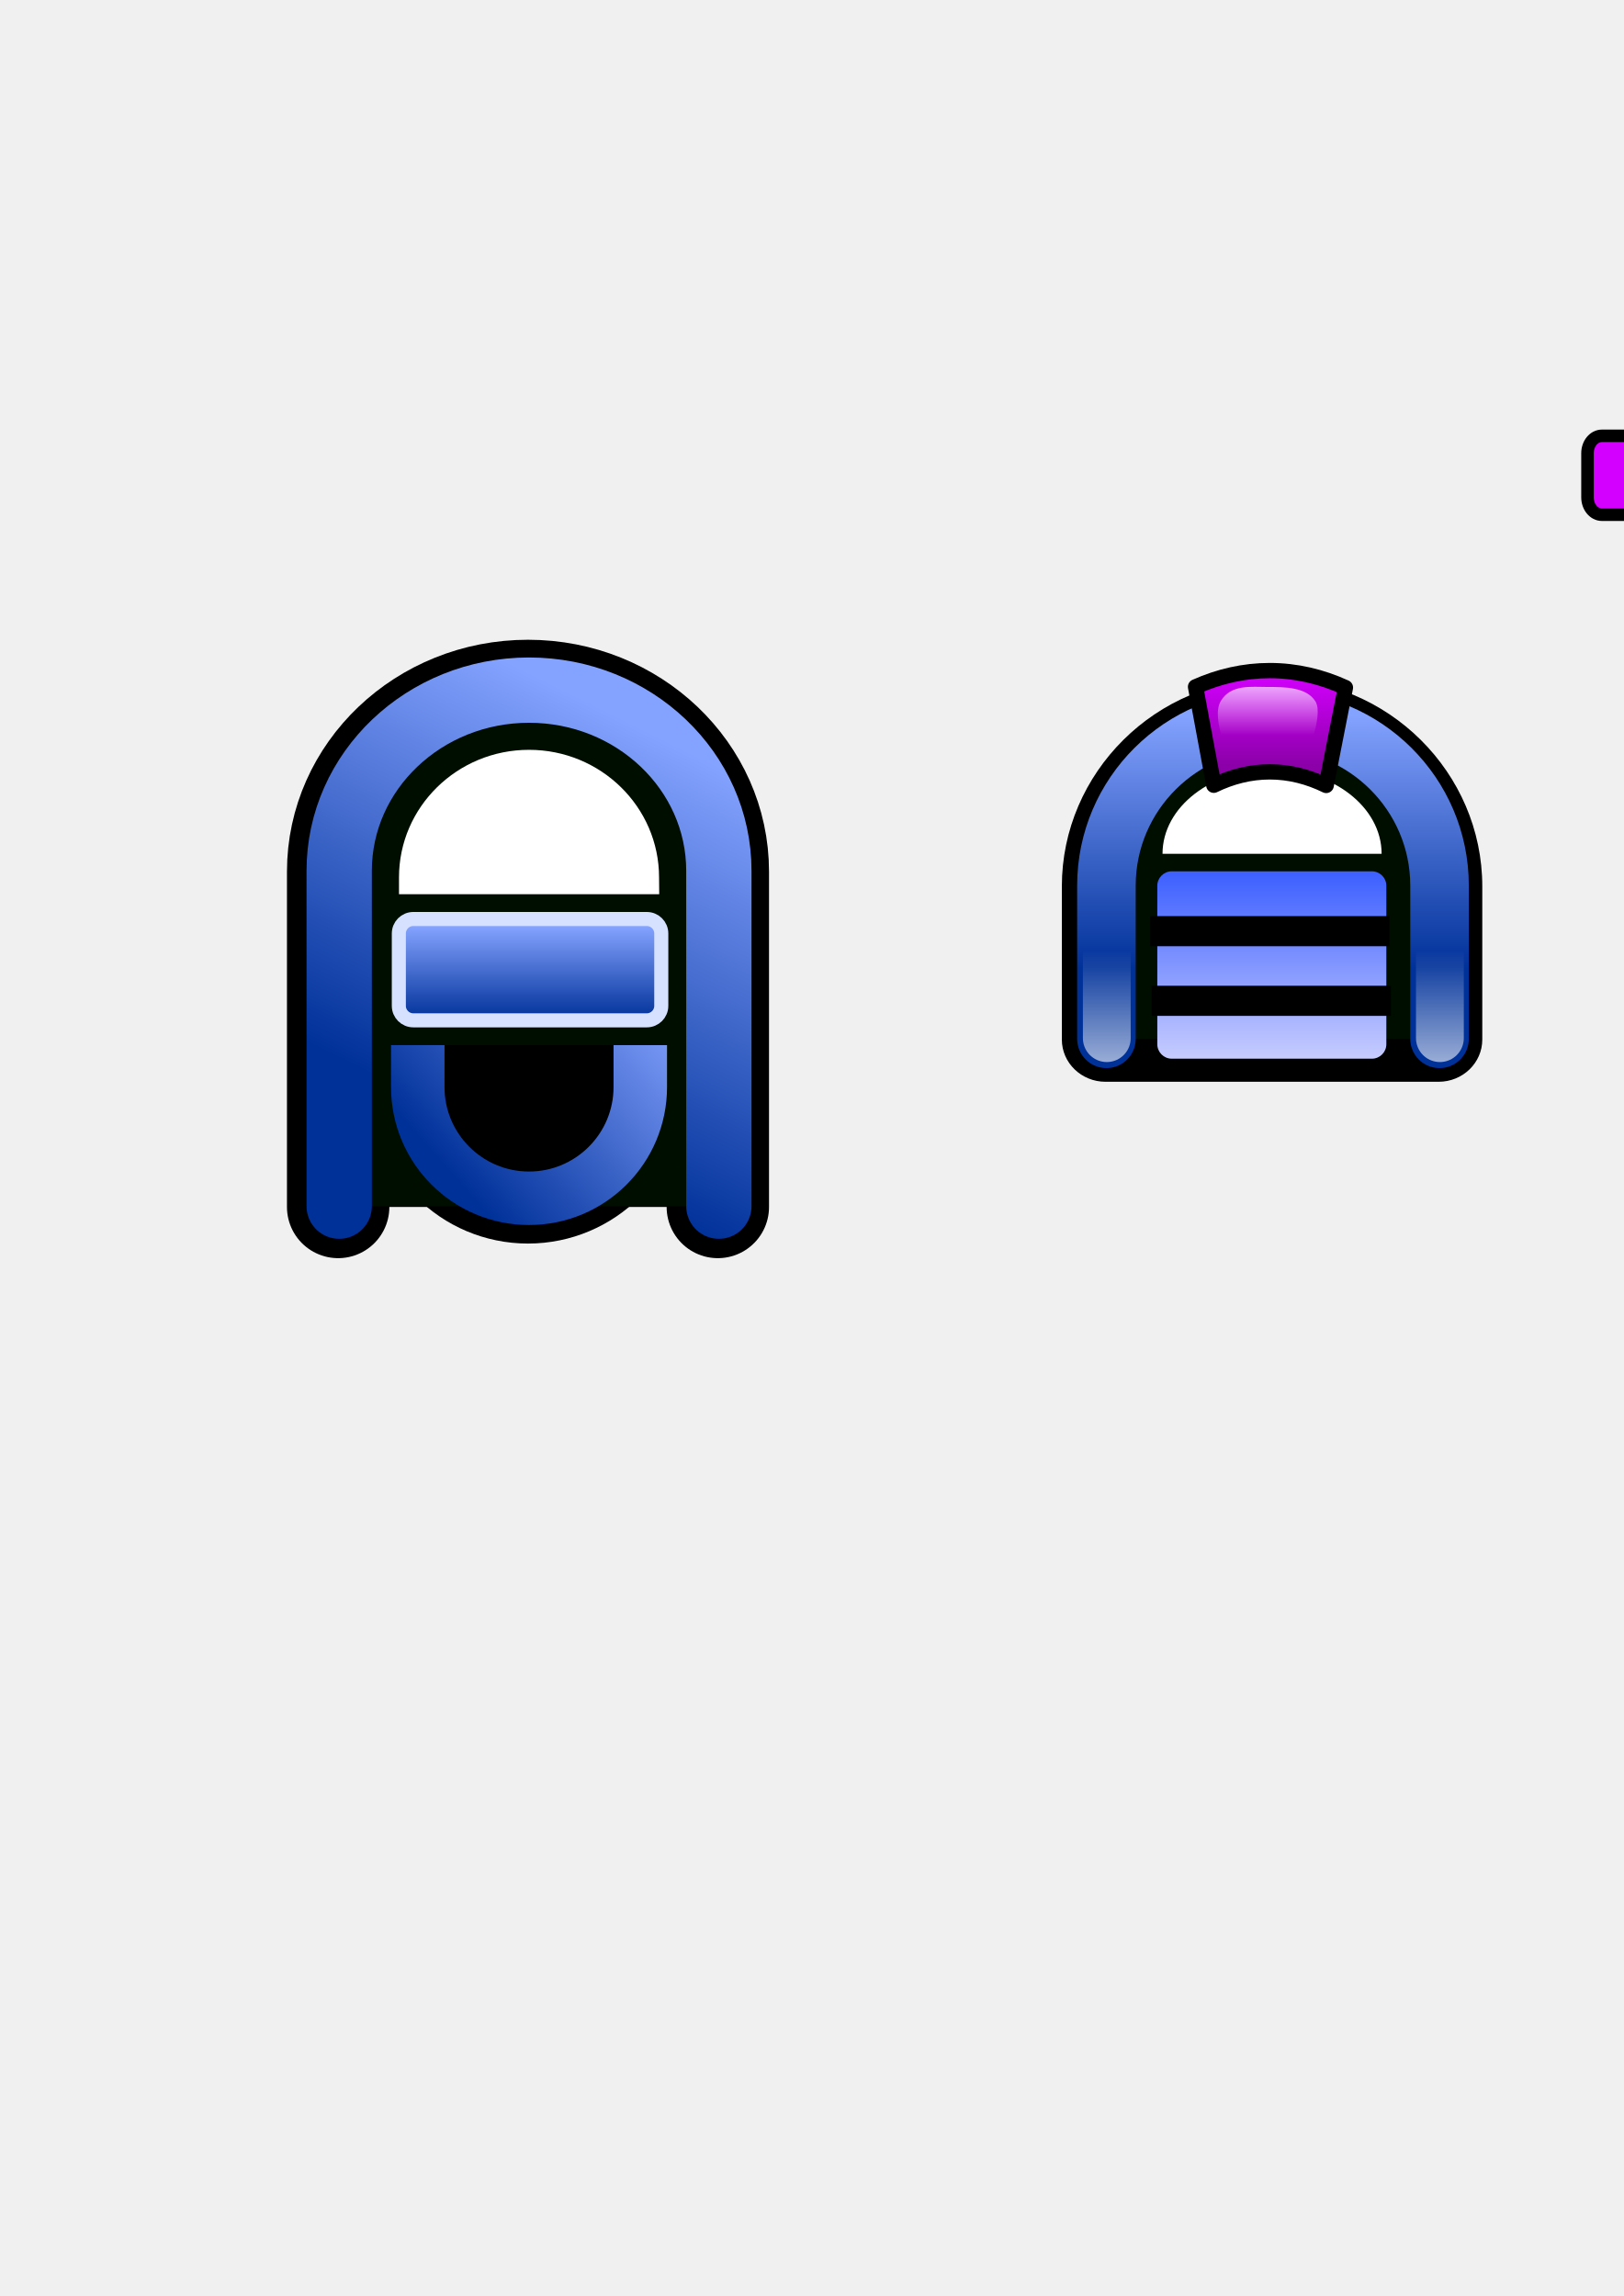
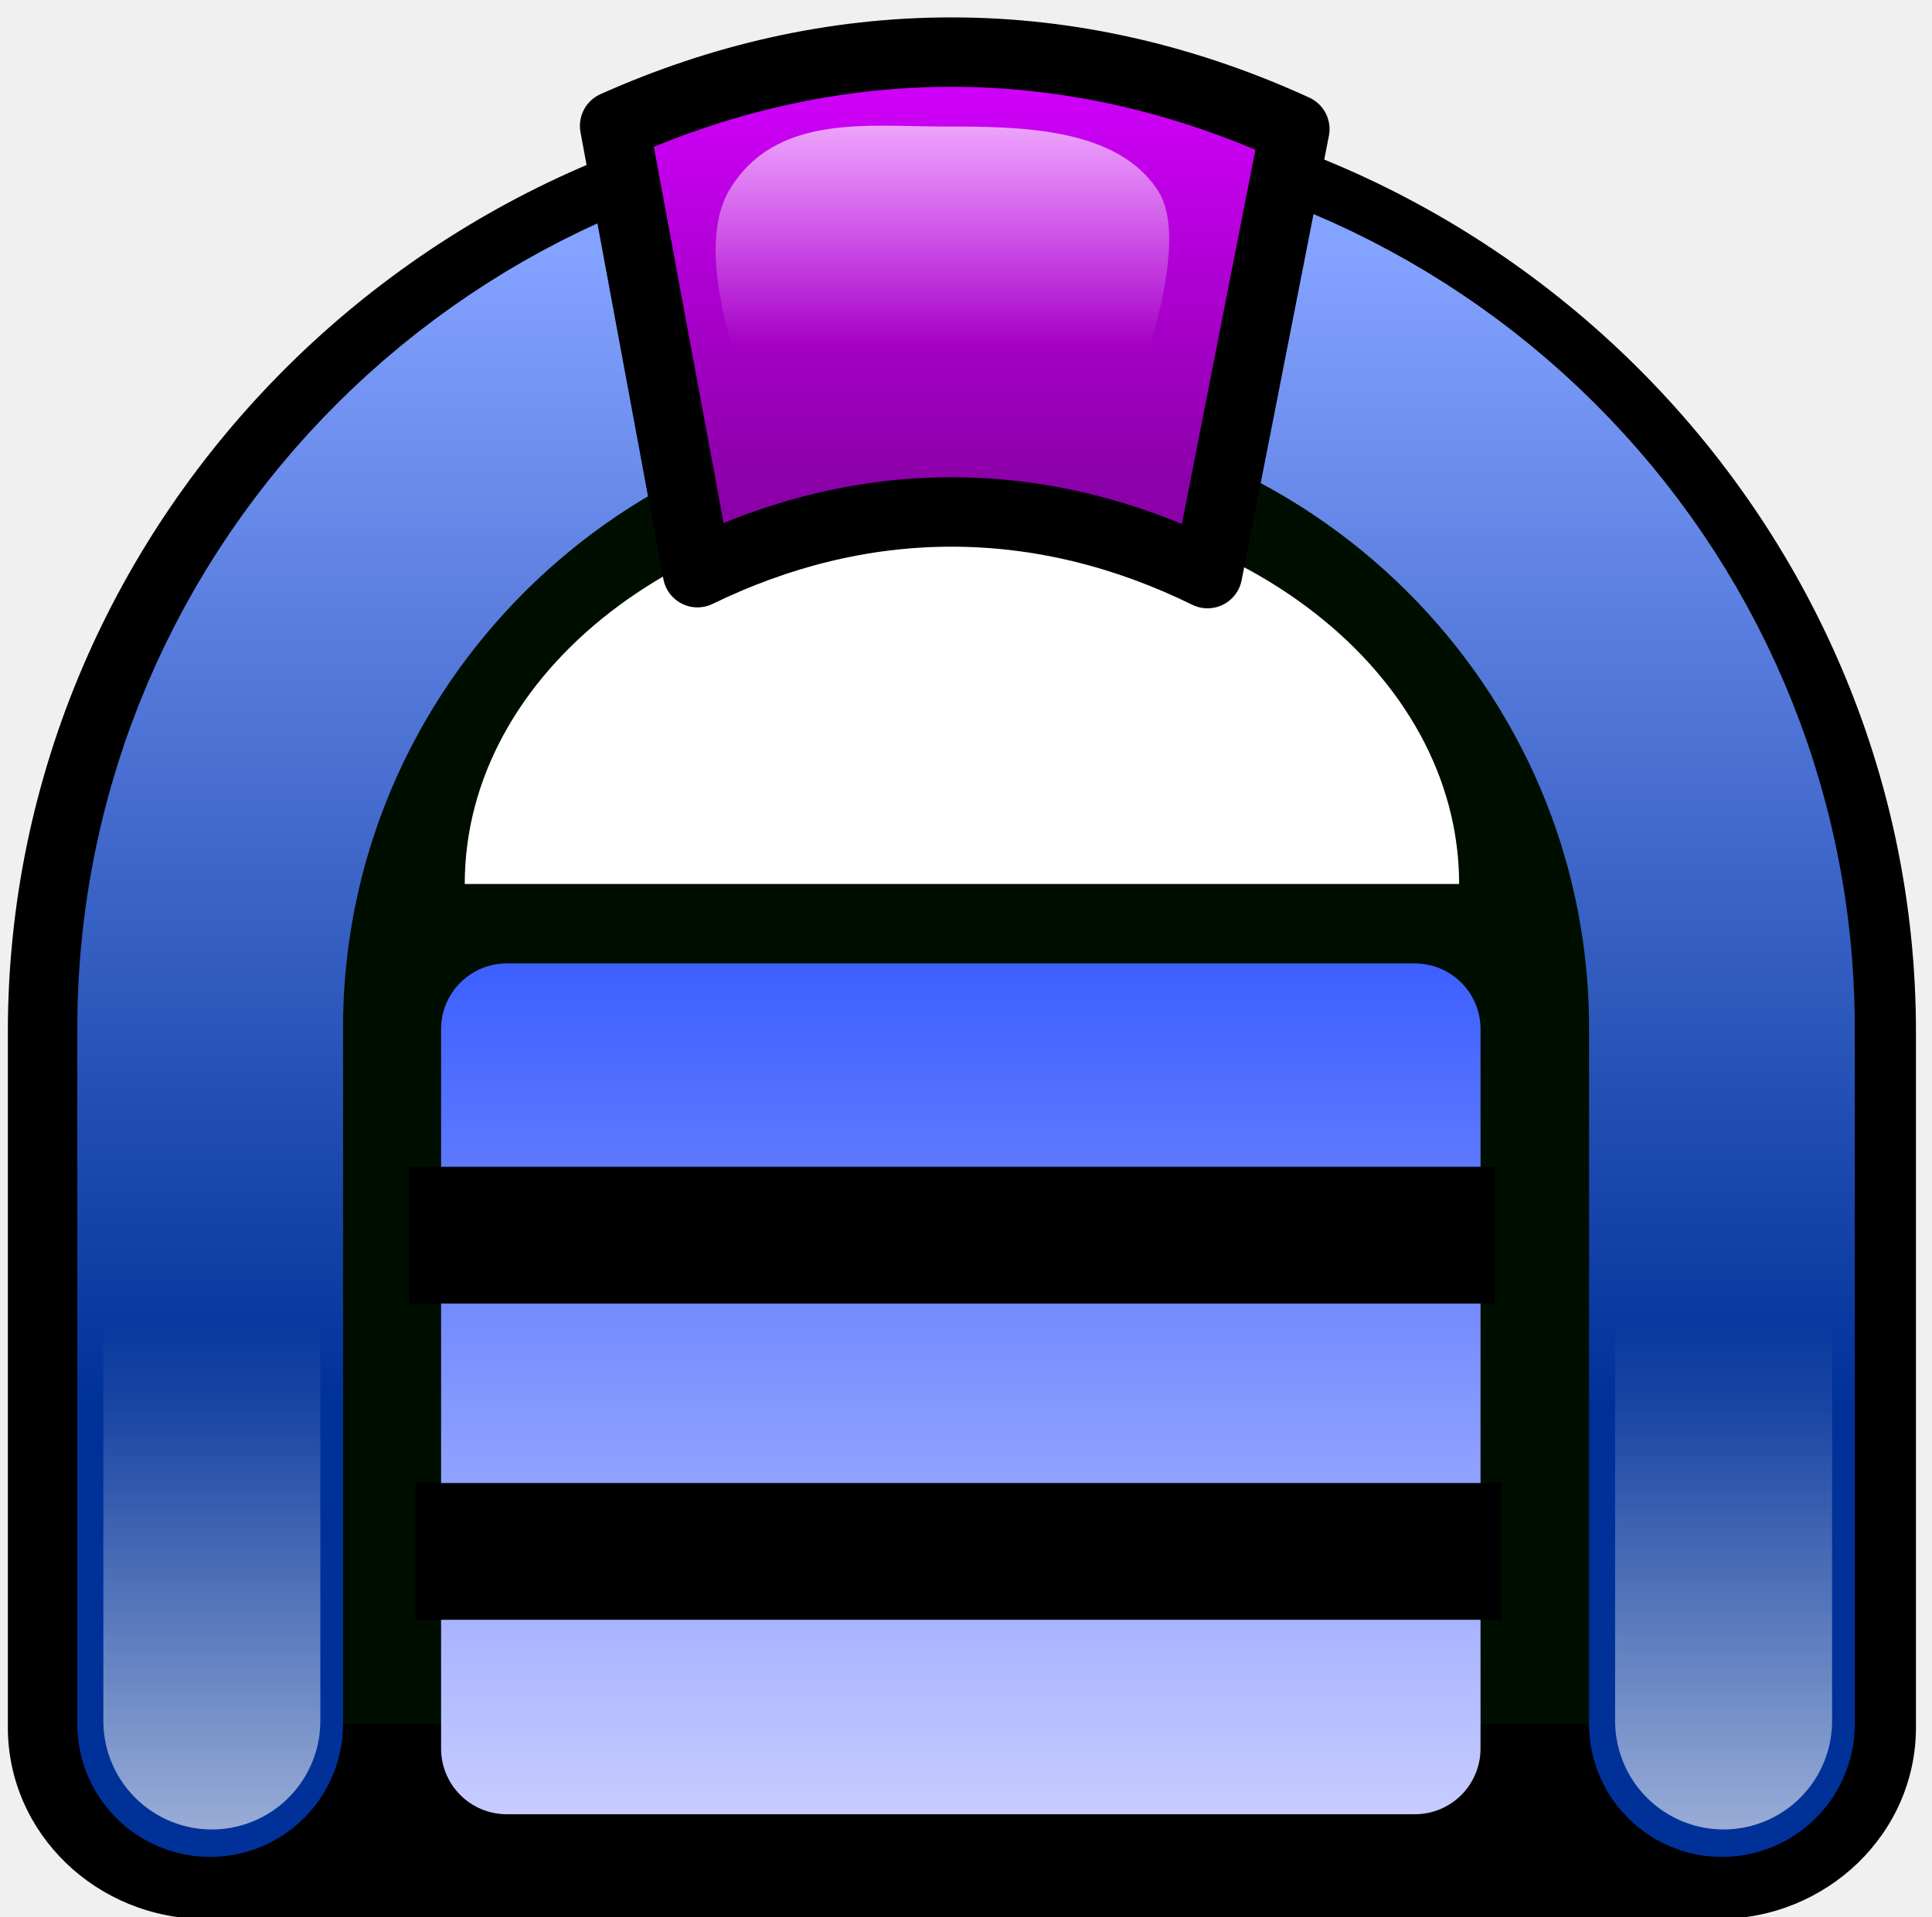
- <svg xmlns="http://www.w3.org/2000/svg" xmlns:xlink="http://www.w3.org/1999/xlink" width="210mm" height="297mm" id="svg2">
+ <svg xmlns="http://www.w3.org/2000/svg" xmlns:xlink="http://www.w3.org/1999/xlink" id="svg2" height="206.36px" width="208.09px">
  <defs id="defs4">
    <linearGradient id="linearGradient2084">
-       <stop style="stop-color:#3c5fff;stop-opacity:1;" offset="0" id="stop2086" />
-       <stop style="stop-color:#d2d5ff;stop-opacity:1;" offset="1" id="stop2088" />
+       <stop id="stop2086" offset="0" style="stop-color:#3c5fff;stop-opacity:1;" />
+       <stop id="stop2088" offset="1" style="stop-color:#d2d5ff;stop-opacity:1;" />
    </linearGradient>
    <linearGradient id="linearGradient2177">
-       <stop style="stop-color:#ffffff;stop-opacity:0.643;" offset="0" id="stop2179" />
-       <stop style="stop-color:#ffffff;stop-opacity:0;" offset="1" id="stop2181" />
+       <stop id="stop2179" offset="0" style="stop-color:#ffffff;stop-opacity:0.643;" />
+       <stop id="stop2181" offset="1" style="stop-color:#ffffff;stop-opacity:0;" />
    </linearGradient>
    <linearGradient id="linearGradient2159">
-       <stop id="stop2161" offset="0" style="stop-color:#ffffff;stop-opacity:0.643;" />
-       <stop id="stop2163" offset="1" style="stop-color:#ffffff;stop-opacity:0;" />
+       <stop style="stop-color:#ffffff;stop-opacity:0.643;" offset="0" id="stop2161" />
+       <stop style="stop-color:#ffffff;stop-opacity:0;" offset="1" id="stop2163" />
    </linearGradient>
    <linearGradient id="linearGradient2127">
-       <stop style="stop-color:#d400ff;stop-opacity:1;" offset="0" id="stop2129" />
-       <stop style="stop-color:#8c00a9;stop-opacity:1;" offset="1" id="stop2131" />
+       <stop id="stop2129" offset="0" style="stop-color:#d400ff;stop-opacity:1;" />
+       <stop id="stop2131" offset="1" style="stop-color:#8c00a9;stop-opacity:1;" />
    </linearGradient>
    <linearGradient id="linearGradient2121">
-       <stop id="stop2123" offset="0" style="stop-color:#e8ff00;stop-opacity:1;" />
-       <stop id="stop2125" offset="1" style="stop-color:#ff7e00;stop-opacity:1;" />
+       <stop style="stop-color:#e8ff00;stop-opacity:1;" offset="0" id="stop2123" />
+       <stop style="stop-color:#ff7e00;stop-opacity:1;" offset="1" id="stop2125" />
    </linearGradient>
    <linearGradient id="linearGradient2089">
-       <stop id="stop2091" offset="0" style="stop-color:#ffffff;stop-opacity:1;" />
-       <stop style="stop-color:#ffffff;stop-opacity:1;" offset="0.48" id="stop2113" />
-       <stop id="stop2115" offset="0.511" style="stop-color:#ffb553;stop-opacity:1;" />
-       <stop id="stop2093" offset="1" style="stop-color:#ffb553;stop-opacity:1;" />
+       <stop style="stop-color:#ffffff;stop-opacity:1;" offset="0" id="stop2091" />
+       <stop id="stop2113" offset="0.48" style="stop-color:#ffffff;stop-opacity:1;" />
+       <stop style="stop-color:#ffb553;stop-opacity:1;" offset="0.511" id="stop2115" />
+       <stop style="stop-color:#ffb553;stop-opacity:1;" offset="1" id="stop2093" />
    </linearGradient>
    <linearGradient id="linearGradient2038">
-       <stop style="stop-color:#003199;stop-opacity:1;" offset="0" id="stop2040" />
-       <stop style="stop-color:#84a2ff;stop-opacity:1;" offset="1" id="stop2042" />
+       <stop id="stop2040" offset="0" style="stop-color:#003199;stop-opacity:1;" />
+       <stop id="stop2042" offset="1" style="stop-color:#84a2ff;stop-opacity:1;" />
    </linearGradient>
-     <linearGradient xlink:href="#linearGradient2038" id="linearGradient2044" x1="99.798" y1="575.291" x2="280.343" y2="229.041" gradientUnits="userSpaceOnUse" gradientTransform="matrix(0.560143,0,0,0.533266,113.7466,212.5463)" />
-     <linearGradient xlink:href="#linearGradient2038" id="linearGradient2052" x1="165.85" y1="650.467" x2="365.02" y2="473.117" gradientUnits="userSpaceOnUse" gradientTransform="matrix(0.506998,0,0,0.506998,127.49,233.7799)" />
-     <linearGradient xlink:href="#linearGradient2038" id="linearGradient2082" x1="259.104" y1="474.249" x2="259.104" y2="451.251" gradientUnits="userSpaceOnUse" gradientTransform="matrix(1,0,0,1.961659,0,-432.0744)" />
-     <linearGradient xlink:href="#linearGradient2038" id="linearGradient2083" gradientUnits="userSpaceOnUse" gradientTransform="matrix(0.491434,0,0,0.488611,495.1743,237.6305)" x1="280.343" y1="482.382" x2="280.343" y2="229.041" />
-     <linearGradient xlink:href="#linearGradient2084" id="linearGradient2087" gradientUnits="userSpaceOnUse" gradientTransform="matrix(0.859157,0,0,2.222785,399.9513,-537.2354)" x1="244.995" y1="433.301" x2="244.995" y2="477.881" spreadMethod="pad" />
-     <linearGradient xlink:href="#linearGradient2127" id="linearGradient2133" x1="622.457" y1="312.938" x2="622.457" y2="355.795" gradientUnits="userSpaceOnUse" gradientTransform="matrix(1.131954,0,0,1.051586,-83.55392,-0.195009)" />
-     <linearGradient xlink:href="#linearGradient2159" id="linearGradient2149" gradientUnits="userSpaceOnUse" gradientTransform="matrix(0.491434,0,0,0.488611,495.3545,237.3011)" x1="280.343" y1="585.29" x2="280.343" y2="465.293" />
-     <linearGradient xlink:href="#linearGradient2177" id="linearGradient2167" gradientUnits="userSpaceOnUse" gradientTransform="matrix(0.714194,0,0,0.663486,175.3388,130.6885)" x1="622.204" y1="309.099" x2="622.204" y2="345.029" />
+     <linearGradient gradientTransform="matrix(0.560143,0,0,0.533266,113.7466,212.5463)" gradientUnits="userSpaceOnUse" y2="229.041" x2="280.343" y1="575.291" x1="99.798" id="linearGradient2044" xlink:href="#linearGradient2038" />
+     <linearGradient gradientTransform="matrix(0.506998,0,0,0.506998,127.49,233.7799)" gradientUnits="userSpaceOnUse" y2="473.117" x2="365.02" y1="650.467" x1="165.85" id="linearGradient2052" xlink:href="#linearGradient2038" />
+     <linearGradient gradientTransform="matrix(1,0,0,1.961659,0,-432.0744)" gradientUnits="userSpaceOnUse" y2="451.251" x2="259.104" y1="474.249" x1="259.104" id="linearGradient2082" xlink:href="#linearGradient2038" />
+     <linearGradient y2="229.041" x2="280.343" y1="482.382" x1="280.343" gradientTransform="matrix(0.491434,0,0,0.488611,495.1743,237.6305)" gradientUnits="userSpaceOnUse" id="linearGradient2083" xlink:href="#linearGradient2038" />
+     <linearGradient spreadMethod="pad" y2="477.881" x2="244.995" y1="433.301" x1="244.995" gradientTransform="matrix(0.859157,0,0,2.222785,399.9513,-537.2354)" gradientUnits="userSpaceOnUse" id="linearGradient2087" xlink:href="#linearGradient2084" />
+     <linearGradient gradientTransform="matrix(1.131954,0,0,1.051586,-83.55392,-0.195009)" gradientUnits="userSpaceOnUse" y2="355.795" x2="622.457" y1="312.938" x1="622.457" id="linearGradient2133" xlink:href="#linearGradient2127" />
+     <linearGradient y2="465.293" x2="280.343" y1="585.29" x1="280.343" gradientTransform="matrix(0.491434,0,0,0.488611,495.3545,237.3011)" gradientUnits="userSpaceOnUse" id="linearGradient2149" xlink:href="#linearGradient2159" />
+     <linearGradient y2="345.029" x2="622.204" y1="309.099" x1="622.204" gradientTransform="matrix(0.714194,0,0,0.663486,175.3388,130.6885)" gradientUnits="userSpaceOnUse" id="linearGradient2167" xlink:href="#linearGradient2177" />
+     <linearGradient y2="229.041" x2="280.343" y1="482.382" x1="280.343" gradientTransform="matrix(0.491434,0,0,0.488611,495.1743,237.6305)" gradientUnits="userSpaceOnUse" id="linearGradient1353" xlink:href="#linearGradient2038" />
+     <linearGradient y2="477.881" x2="244.995" y1="433.301" x1="244.995" spreadMethod="pad" gradientTransform="matrix(0.859157,0,0,2.222785,399.9513,-537.2354)" gradientUnits="userSpaceOnUse" id="linearGradient1355" xlink:href="#linearGradient2084" />
+     <linearGradient y2="355.795" x2="622.457" y1="312.938" x1="622.457" gradientTransform="matrix(1.131954,0,0,1.051586,-83.55392,-0.195009)" gradientUnits="userSpaceOnUse" id="linearGradient1357" xlink:href="#linearGradient2127" />
+     <linearGradient y2="465.293" x2="280.343" y1="585.29" x1="280.343" gradientTransform="matrix(0.491434,0,0,0.488611,495.3545,237.3011)" gradientUnits="userSpaceOnUse" id="linearGradient1359" xlink:href="#linearGradient2159" />
+     <linearGradient y2="345.029" x2="622.204" y1="309.099" x1="622.204" gradientTransform="matrix(0.714194,0,0,0.663486,175.3388,130.6885)" gradientUnits="userSpaceOnUse" id="linearGradient1361" xlink:href="#linearGradient2177" />
  </defs>
  <g id="layer1">
-     <path style="color:#000000;fill:#000000;fill-opacity:1;fill-rule:evenodd;stroke:#000000;stroke-width:45.519;stroke-linecap:butt;stroke-linejoin:round;marker:none;marker-start:none;marker-mid:none;marker-end:none;stroke-miterlimit:4;stroke-dasharray:none;stroke-dashoffset:0;stroke-opacity:1;visibility:visible;display:block;overflow:visible" d="M 203.709,510.365 L 203.709,530.832 C 203.709,560.852 228.073,585.217 258.094,585.217 C 288.115,585.217 312.479,560.852 312.479,530.832 L 312.479,510.365" id="path2065" />
-     <path style="color:#000000;fill:#000000;fill-opacity:1;fill-rule:evenodd;stroke:#000000;stroke-width:50.046;stroke-linecap:round;stroke-linejoin:round;marker:none;marker-start:none;marker-mid:none;marker-end:none;stroke-miterlimit:4;stroke-dasharray:none;stroke-dashoffset:0;stroke-opacity:1;visibility:visible;display:block;overflow:visible" d="M 165.298,590.096 L 165.298,426.145 C 165.298,377.379 206.871,337.801 258.094,337.801 C 309.317,337.801 350.89,377.379 350.89,426.145 L 350.89,590.096" id="path2061" />
-     <path style="color:#000000;fill:#000e00;fill-opacity:1;fill-rule:evenodd;stroke:url(#linearGradient2044);stroke-width:31.922;stroke-linecap:round;stroke-linejoin:round;marker:none;marker-start:none;marker-mid:none;marker-end:none;stroke-miterlimit:4;stroke-dasharray:none;stroke-dashoffset:0;stroke-opacity:1;visibility:visible;display:block;overflow:visible" d="M 165.803,589.699 L 165.803,425.748 C 165.803,376.982 207.376,337.405 258.599,337.405 C 309.823,337.405 351.395,376.982 351.395,425.748 L 351.395,589.699" id="path1306" />
-     <path style="color:#000000;fill:#000000;fill-opacity:1;fill-rule:evenodd;stroke:url(#linearGradient2052);stroke-width:26.144;stroke-linecap:butt;stroke-linejoin:round;marker:none;marker-start:none;marker-mid:none;marker-end:none;stroke-miterlimit:4;stroke-dasharray:none;stroke-dashoffset:0;stroke-opacity:1;visibility:visible;display:block;overflow:visible" d="M 204.214,510.985 L 204.214,531.452 C 204.214,561.472 228.579,585.837 258.599,585.837 C 288.62,585.837 312.984,561.472 312.984,531.452 L 312.984,510.985" id="path2036" />
-     <path style="color:#000000;fill:#ffffff;fill-opacity:1;fill-rule:evenodd;stroke:none;stroke-width:58.407;stroke-linecap:butt;stroke-linejoin:round;marker:none;marker-start:none;marker-mid:none;marker-end:none;stroke-miterlimit:4;stroke-dashoffset:0;stroke-opacity:1;visibility:visible;display:block;overflow:visible" d="M 195.036,428.976 C 195.036,394.539 223.512,366.591 258.599,366.591 C 293.686,366.591 322.162,394.539 322.162,428.976 L 322.239,437.179 L 195.036,437.179 L 195.036,428.976 z " id="path2071" />
-     <rect style="opacity:1;color:#000000;fill:url(#linearGradient2082);fill-opacity:1;fill-rule:evenodd;stroke:#d6e1ff;stroke-width:6.875;stroke-linecap:butt;stroke-linejoin:round;marker:none;marker-start:none;marker-mid:none;marker-end:none;stroke-miterlimit:4;stroke-dasharray:none;stroke-dashoffset:0;stroke-opacity:1;visibility:visible;display:block;overflow:visible" id="rect2074" width="128.289" height="49.54" x="194.959" y="449.301" ry="7.071" rx="7.071" />
-     <path style="color:#000000;fill:#000000;fill-opacity:1;fill-rule:evenodd;stroke:none;stroke-width:43.267;stroke-linecap:round;stroke-linejoin:round;marker:none;marker-start:none;marker-mid:none;marker-end:none;stroke-miterlimit:4;stroke-dasharray:none;stroke-dashoffset:0;stroke-opacity:1;visibility:visible;display:block;overflow:visible" d="M 621.812,331.776 C 564.998,331.776 519.054,377.813 519.054,433.346 L 519.054,508.249 C 519.054,519.644 528.61,528.882 540.397,528.882 C 552.185,528.882 691.44,528.882 703.228,528.882 C 715.015,528.882 724.571,519.644 724.571,508.249 L 724.571,433.346 C 724.571,377.813 678.627,331.776 621.812,331.776 z " id="path2072" />
-     <path style="color:#000000;fill:#000e00;fill-opacity:1;fill-rule:evenodd;stroke:url(#linearGradient2083);stroke-width:28.621;stroke-linecap:round;stroke-linejoin:round;marker:none;marker-start:none;marker-mid:none;marker-end:none;stroke-miterlimit:4;stroke-dasharray:none;stroke-dashoffset:0;stroke-opacity:1;visibility:visible;display:block;overflow:visible" d="M 540.845,507.88 L 540.845,432.979 C 540.845,388.297 577.318,352.034 622.259,352.034 C 667.199,352.034 703.672,388.297 703.672,432.979 L 703.672,507.88" id="path2074" />
-     <path style="color:#000000;fill:#ffffff;fill-opacity:1;fill-rule:evenodd;stroke:none;stroke-width:58.407;stroke-linecap:butt;stroke-linejoin:round;marker:none;marker-start:none;marker-mid:none;marker-end:none;stroke-miterlimit:4;stroke-dashoffset:0;stroke-opacity:1;visibility:visible;display:block;overflow:visible" d="M 568.265,417.426 C 568.265,394.558 592.255,375.999 621.815,375.999 C 651.375,375.999 675.366,394.558 675.366,417.426 L 568.265,417.426 z " id="path2078" />
-     <rect style="opacity:1;color:#000000;fill:url(#linearGradient2087);fill-opacity:1.0;fill-rule:evenodd;stroke:none;stroke-width:4.823;stroke-linecap:butt;stroke-linejoin:round;marker:none;marker-start:none;marker-mid:none;marker-end:none;stroke-miterlimit:4;stroke-dasharray:none;stroke-dashoffset:0;stroke-opacity:1;visibility:visible;display:block;overflow:visible" id="rect2080" width="111.956" height="91.617" x="565.716" y="425.981" ry="7.071" rx="7.071" />
-     <path style="color:#000000;fill:url(#linearGradient2133);fill-opacity:1;fill-rule:evenodd;stroke:#000000;stroke-width:7.477;stroke-linecap:round;stroke-linejoin:round;marker:none;marker-start:none;marker-mid:none;marker-end:none;stroke-miterlimit:4;stroke-dasharray:none;stroke-dashoffset:0;stroke-opacity:1;visibility:visible;display:block;overflow:visible" d="M 620.691,327.85 C 608.033,327.85 595.859,330.671 584.408,335.793 L 593.332,383.904 C 601.914,379.73 611.101,377.368 620.691,377.368 C 630.362,377.368 639.628,379.763 648.27,384.004 L 657.671,336.145 C 646.017,330.818 633.61,327.85 620.691,327.85 z " id="path2095" />
-     <rect style="opacity:1;color:#000000;fill:#d400ff;fill-opacity:1;fill-rule:evenodd;stroke:#000000;stroke-width:6.111;stroke-linecap:round;stroke-linejoin:round;marker:none;marker-start:none;marker-mid:none;marker-end:none;stroke-miterlimit:4;stroke-dasharray:none;stroke-dashoffset:0;stroke-opacity:1;visibility:visible;display:block;overflow:visible" id="rect2117" width="49.167" height="38.571" x="775.995" y="213.076" rx="7.071" ry="8.5" />
-     <rect style="opacity:1;color:#000000;fill:#d400ff;fill-opacity:1;fill-rule:evenodd;stroke:#000000;stroke-width:6.111;stroke-linecap:round;stroke-linejoin:round;marker:none;marker-start:none;marker-mid:none;marker-end:none;stroke-miterlimit:4;stroke-dasharray:none;stroke-dashoffset:0;stroke-opacity:1;visibility:visible;display:block;overflow:visible" id="rect2119" width="49.167" height="38.571" x="836.165" y="337.658" rx="7.071" ry="8.5" />
-     <path style="fill:none;fill-opacity:0.75;fill-rule:evenodd;stroke:#000000;stroke-width:14.728;stroke-linecap:butt;stroke-linejoin:miter;stroke-miterlimit:4;stroke-dasharray:none;stroke-opacity:1" d="M 562.257,455.245 L 679.202,455.245" id="path2143" />
-     <path style="fill:none;fill-opacity:0.75;fill-rule:evenodd;stroke:#000000;stroke-width:14.728;stroke-linecap:butt;stroke-linejoin:miter;stroke-miterlimit:4;stroke-dasharray:none;stroke-opacity:1" d="M 562.961,489.296 L 679.907,489.296" id="path2145" />
-     <path style="opacity:1;color:#000000;fill:none;fill-opacity:1;fill-rule:evenodd;stroke:url(#linearGradient2149);stroke-width:23.37;stroke-linecap:round;stroke-linejoin:round;marker:none;marker-start:none;marker-mid:none;marker-end:none;stroke-miterlimit:4;stroke-dasharray:none;stroke-dashoffset:0;stroke-opacity:1;visibility:visible;display:block;overflow:visible" d="M 541.025,507.551 L 541.025,432.65 C 541.025,387.968 577.499,351.704 622.439,351.704 C 667.379,351.704 703.852,387.968 703.852,432.65 L 703.852,507.551" id="path2147" />
-     <path style="color:#000000;fill:url(#linearGradient2167);fill-opacity:1.0;fill-rule:evenodd;stroke:none;stroke-width:7.477;stroke-linecap:round;stroke-linejoin:round;marker:none;marker-start:none;marker-mid:none;marker-end:none;stroke-miterlimit:4;stroke-dasharray:none;stroke-dashoffset:0;stroke-opacity:1;visibility:visible;display:block;overflow:visible" d="M 619.674,335.862 C 611.688,335.862 601.711,334.46 596.782,342.676 C 591.374,351.69 602.412,373.031 602.412,373.031 C 607.827,370.398 613.623,368.908 619.674,368.908 C 625.776,368.908 631.622,370.418 637.075,373.095 C 637.075,373.095 647.513,350.109 643.006,342.898 C 638.602,335.852 627.825,335.862 619.674,335.862 z " id="path2165" />
+     <g transform="translate(-518.2084,-322.2387)" id="g1342">
+       <path id="path2072" d="M 621.812,331.776 C 564.998,331.776 519.054,377.813 519.054,433.346 L 519.054,508.249 C 519.054,519.644 528.61,528.882 540.397,528.882 C 552.185,528.882 691.44,528.882 703.228,528.882 C 715.015,528.882 724.571,519.644 724.571,508.249 L 724.571,433.346 C 724.571,377.813 678.627,331.776 621.812,331.776 z " style="color:#000000;fill:#000000;fill-opacity:1;fill-rule:evenodd;stroke:none;stroke-width:43.267;stroke-linecap:round;stroke-linejoin:round;stroke-miterlimit:4;stroke-dashoffset:0;stroke-opacity:1;marker:none;marker-start:none;marker-mid:none;marker-end:none;visibility:visible;display:block;overflow:visible" />
+       <path id="path2074" d="M 540.845,507.88 L 540.845,432.979 C 540.845,388.297 577.318,352.034 622.259,352.034 C 667.199,352.034 703.672,388.297 703.672,432.979 L 703.672,507.88" style="color:#000000;fill:#000e00;fill-opacity:1;fill-rule:evenodd;stroke:url(#linearGradient1353);stroke-width:28.621;stroke-linecap:round;stroke-linejoin:round;stroke-miterlimit:4;stroke-dashoffset:0;stroke-opacity:1;marker:none;marker-start:none;marker-mid:none;marker-end:none;visibility:visible;display:block;overflow:visible" />
+       <path id="path2078" d="M 568.265,417.426 C 568.265,394.558 592.255,375.999 621.815,375.999 C 651.375,375.999 675.366,394.558 675.366,417.426 L 568.265,417.426 z " style="color:#000000;fill:#ffffff;fill-opacity:1;fill-rule:evenodd;stroke:none;stroke-width:58.407;stroke-linecap:butt;stroke-linejoin:round;stroke-miterlimit:4;stroke-dashoffset:0;stroke-opacity:1;marker:none;marker-start:none;marker-mid:none;marker-end:none;visibility:visible;display:block;overflow:visible" />
+       <rect rx="7.071" ry="7.071" y="425.981" x="565.716" height="91.617" width="111.956" id="rect2080" style="color:#000000;fill:url(#linearGradient1355);fill-opacity:1;fill-rule:evenodd;stroke:none;stroke-width:4.823;stroke-linecap:butt;stroke-linejoin:round;stroke-miterlimit:4;stroke-dashoffset:0;stroke-opacity:1;marker:none;marker-start:none;marker-mid:none;marker-end:none;visibility:visible;display:block;overflow:visible" />
+       <path id="path2095" d="M 620.691,327.85 C 608.033,327.85 595.859,330.671 584.408,335.793 L 593.332,383.904 C 601.914,379.73 611.101,377.368 620.691,377.368 C 630.362,377.368 639.628,379.763 648.27,384.004 L 657.671,336.145 C 646.017,330.818 633.61,327.85 620.691,327.85 z " style="color:#000000;fill:url(#linearGradient1357);fill-opacity:1;fill-rule:evenodd;stroke:#000000;stroke-width:7.477;stroke-linecap:round;stroke-linejoin:round;stroke-miterlimit:4;stroke-dashoffset:0;stroke-opacity:1;marker:none;marker-start:none;marker-mid:none;marker-end:none;visibility:visible;display:block;overflow:visible" />
+       <path id="path2143" d="M 562.257,455.245 L 679.202,455.245" style="fill:none;fill-opacity:0.75;fill-rule:evenodd;stroke:#000000;stroke-width:14.728;stroke-linecap:butt;stroke-linejoin:miter;stroke-miterlimit:4;stroke-opacity:1" />
+       <path id="path2145" d="M 562.961,489.296 L 679.907,489.296" style="fill:none;fill-opacity:0.75;fill-rule:evenodd;stroke:#000000;stroke-width:14.728;stroke-linecap:butt;stroke-linejoin:miter;stroke-miterlimit:4;stroke-opacity:1" />
+       <path id="path2147" d="M 541.025,507.551 L 541.025,432.65 C 541.025,387.968 577.499,351.704 622.439,351.704 C 667.379,351.704 703.852,387.968 703.852,432.65 L 703.852,507.551" style="color:#000000;fill:none;fill-opacity:1;fill-rule:evenodd;stroke:url(#linearGradient1359);stroke-width:23.37;stroke-linecap:round;stroke-linejoin:round;stroke-miterlimit:4;stroke-dashoffset:0;stroke-opacity:1;marker:none;marker-start:none;marker-mid:none;marker-end:none;visibility:visible;display:block;overflow:visible" />
+       <path id="path2165" d="M 619.674,335.862 C 611.688,335.862 601.711,334.46 596.782,342.676 C 591.374,351.69 602.412,373.031 602.412,373.031 C 607.827,370.398 613.623,368.908 619.674,368.908 C 625.776,368.908 631.622,370.418 637.075,373.095 C 637.075,373.095 647.513,350.109 643.006,342.898 C 638.602,335.852 627.825,335.862 619.674,335.862 z " style="color:#000000;fill:url(#linearGradient1361);fill-opacity:1;fill-rule:evenodd;stroke:none;stroke-width:7.477;stroke-linecap:round;stroke-linejoin:round;stroke-miterlimit:4;stroke-dashoffset:0;stroke-opacity:1;marker:none;marker-start:none;marker-mid:none;marker-end:none;visibility:visible;display:block;overflow:visible" />
+     </g>
+     <path id="path2071" d="M 195.036,428.976 C 195.036,394.539 223.512,366.591 258.599,366.591 C 293.686,366.591 322.162,394.539 322.162,428.976 L 322.239,437.179 L 195.036,437.179 L 195.036,428.976 z " style="color:#000000;fill:#ffffff;fill-opacity:1;fill-rule:evenodd;stroke:none;stroke-width:58.407;stroke-linecap:butt;stroke-linejoin:round;marker:none;marker-start:none;marker-mid:none;marker-end:none;stroke-miterlimit:4;stroke-dashoffset:0;stroke-opacity:1;visibility:visible;display:block;overflow:visible" />
  </g>
</svg>
